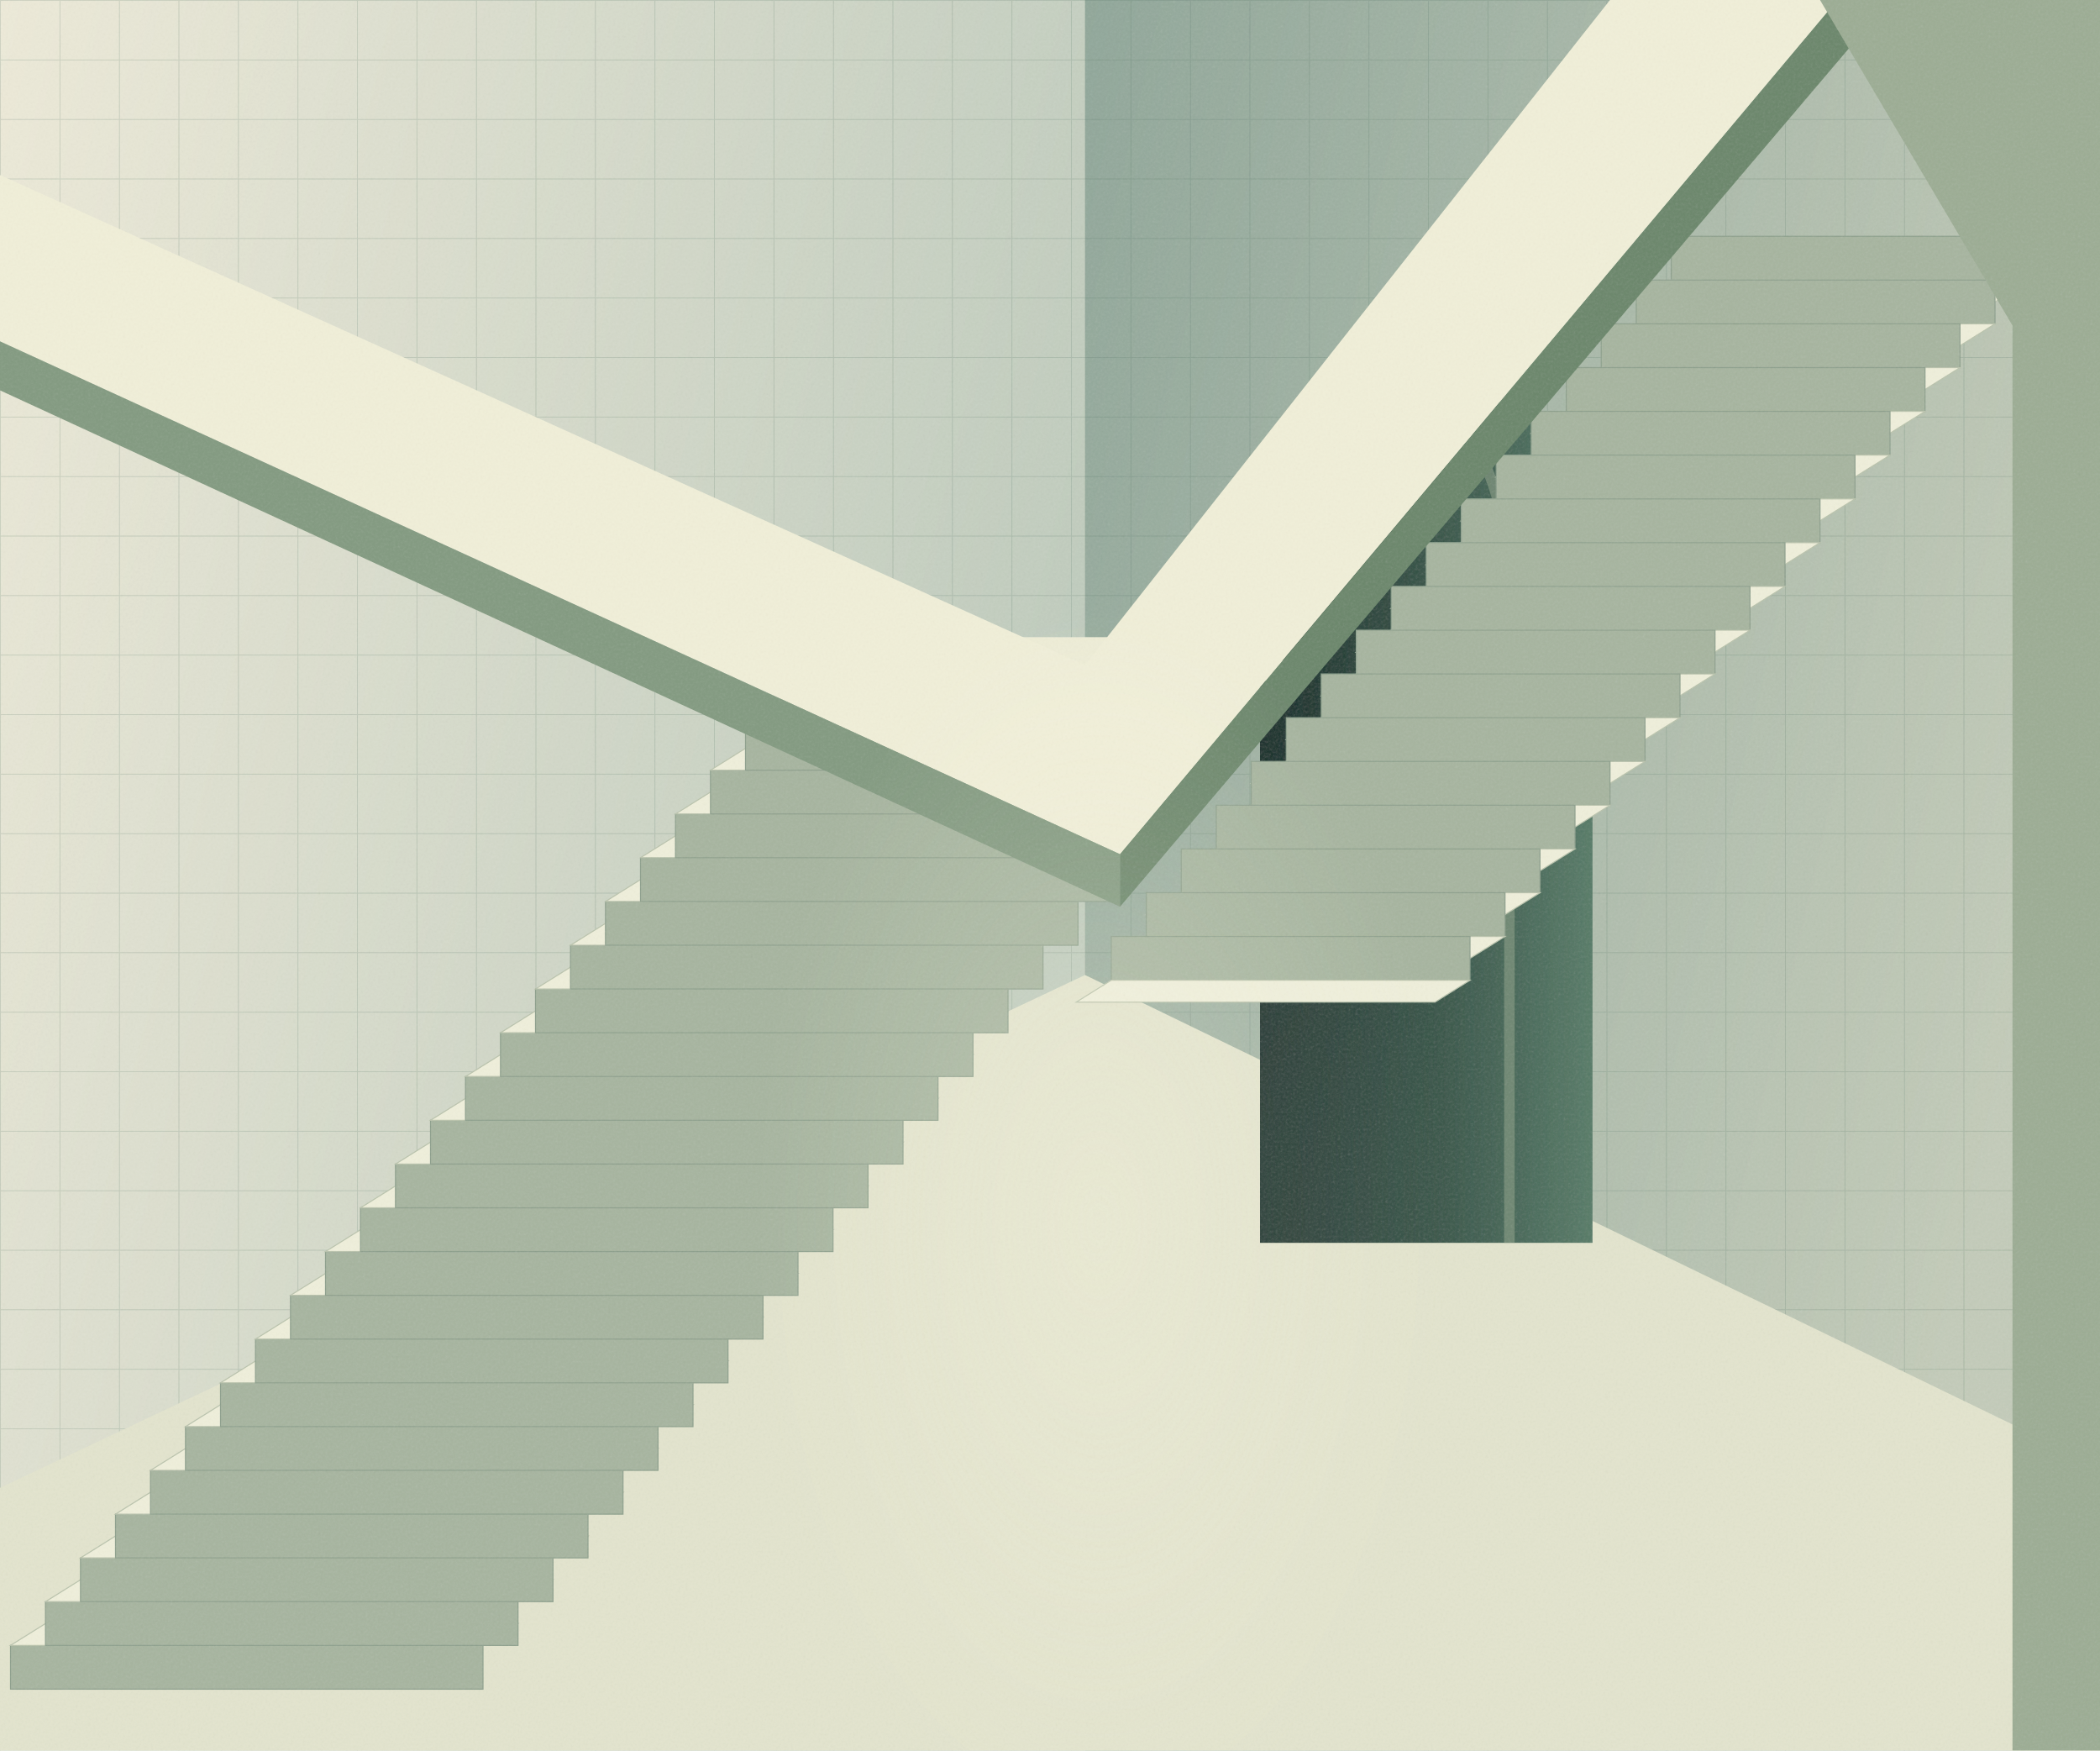
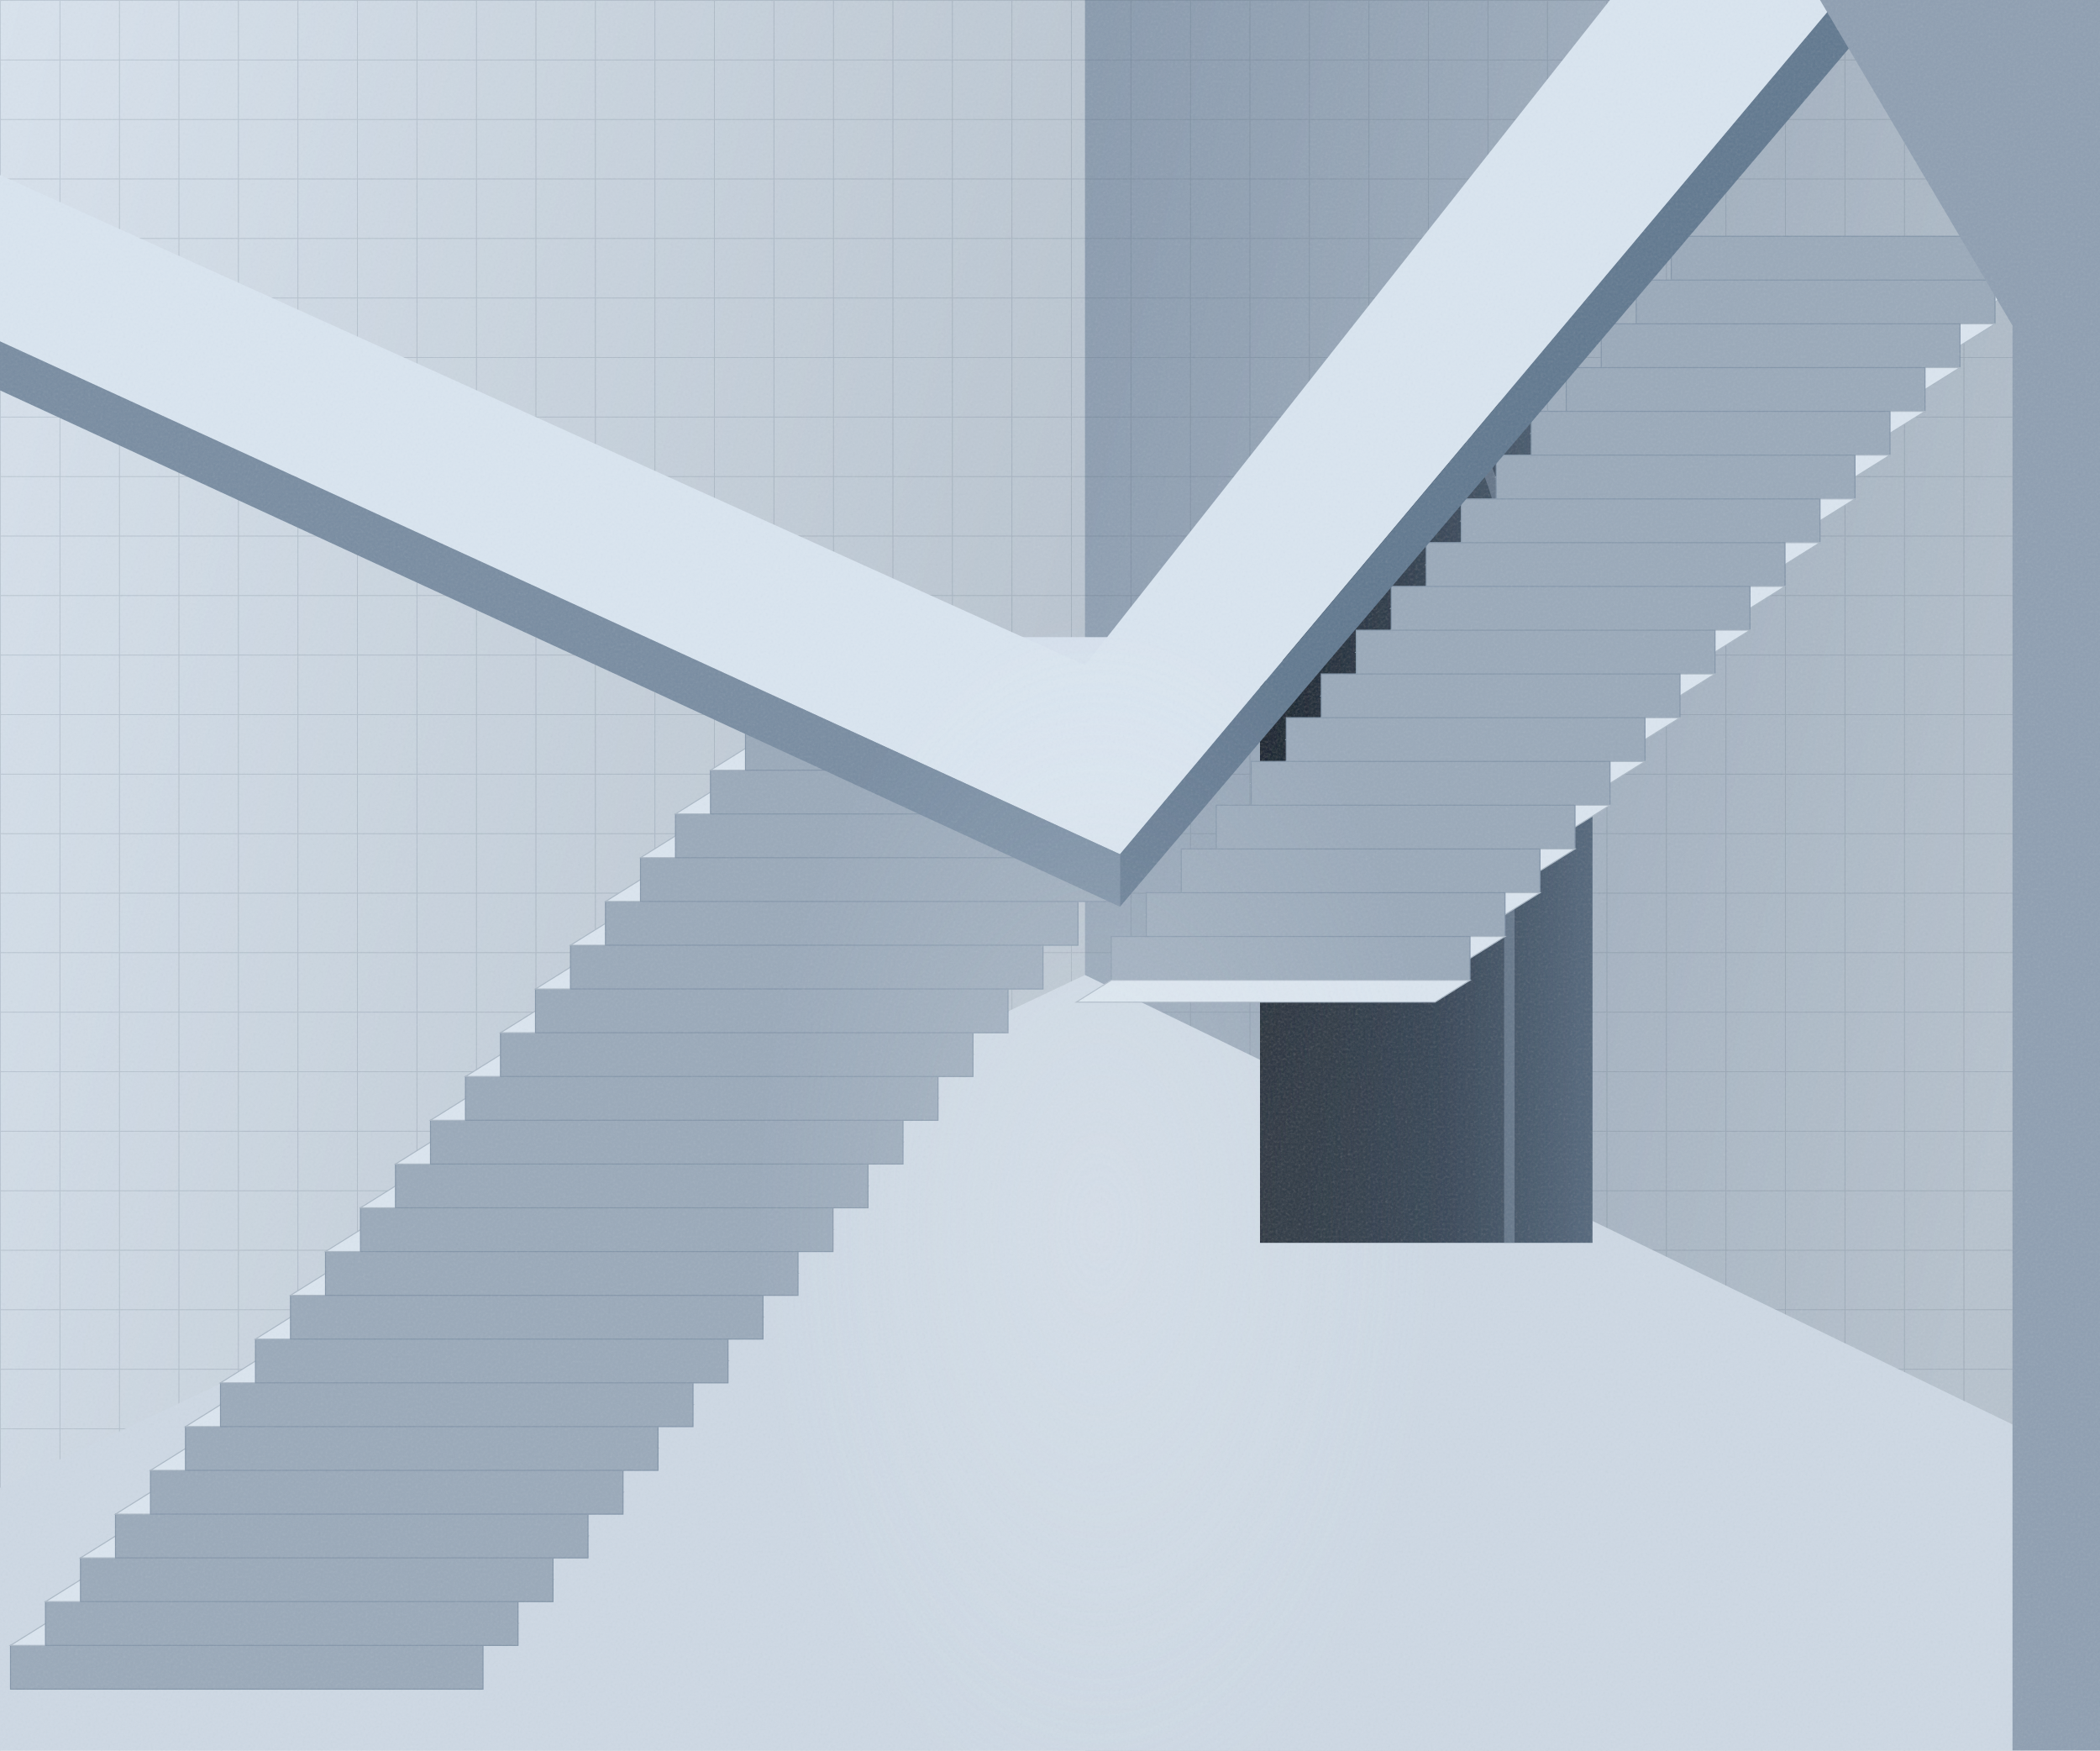
<svg xmlns="http://www.w3.org/2000/svg" viewBox="0 0 1200 1000">
  <defs>
    <linearGradient id="sky" x2="0" y2="1">
-       <stop stop-color="#cbdad2" />
-       <stop offset="1" stop-color="#f0e9d7" />
+       <stop stop-color="#cad2db" />
+       <stop offset="1" stop-color="#d8e3ef" />
    </linearGradient>
    <linearGradient id="wall" x2="1" y2=".4">
-       <stop stop-color="#ece9d8" />
-       <stop offset="1" stop-color="#bfcbbd" />
+       <stop stop-color="#d8e2ec" />
+       <stop offset="1" stop-color="#b9c4cf" />
    </linearGradient>
    <linearGradient id="side" x2="1" y2=".4">
-       <stop stop-color="#91a79a" />
-       <stop offset="1" stop-color="#c3cbb9" />
+       <stop stop-color="#8a9bae" />
+       <stop offset="1" stop-color="#b7c2cd" />
    </linearGradient>
    <linearGradient id="water" x2=".3" y2="1">
-       <stop stop-color="#508b7b" />
-       <stop offset=".5" stop-color="#8eb5a0" />
-       <stop offset="1" stop-color="#bad0b6" />
+       <stop stop-color="#506d8b" />
+       <stop offset=".5" stop-color="#8ea1b5" />
+       <stop offset="1" stop-color="#b6c3d0" />
    </linearGradient>
    <linearGradient id="dark" x2="1" y2="0">
-       <stop stop-color="#172e29" />
-       <stop offset="1" stop-color="#597c69" />
+       <stop stop-color="#17222e" />
+       <stop offset="1" stop-color="#576a7e" />
    </linearGradient>
    <linearGradient id="light" x2="0" y2="1">
-       <stop stop-color="#fffae3" stop-opacity=".85" />
-       <stop offset="1" stop-color="#fffae3" stop-opacity="0" />
+       <stop stop-color="#ebf1f7" stop-opacity=".85" />
+       <stop offset="1" stop-color="#ebf1f7" stop-opacity="0" />
    </linearGradient>
    <radialGradient id="glow">
-       <stop stop-color="#fffce7" stop-opacity=".75" />
-       <stop offset="1" stop-color="#fffce7" stop-opacity="0" />
+       <stop stop-color="#eef3f8" stop-opacity=".75" />
+       <stop offset="1" stop-color="#eef3f8" stop-opacity="0" />
    </radialGradient>
    <pattern id="tiles" width="34" height="34" patternUnits="userSpaceOnUse">
-       <path d="M34 0H0V34" fill="none" stroke="#516f60" stroke-opacity=".18" stroke-width="1" />
+       <path d="M34 0H0V34" fill="none" stroke="#4f5f71" stroke-opacity=".18" stroke-width="1" />
    </pattern>
    <pattern id="smalltiles" width="19" height="19" patternUnits="userSpaceOnUse">
-       <path d="M19 0H0V19" fill="none" stroke="#e3ead6" stroke-opacity=".3" stroke-width=".8" />
+       <path d="M19 0H0V19" fill="none" stroke="#d6e0ea" stroke-opacity=".3" stroke-width=".8" />
    </pattern>
    <filter id="grain">
      <feTurbulence type="fractalNoise" baseFrequency=".7" numOctaves="3" stitchTiles="stitch" />
      <feColorMatrix type="saturate" values="0" />
      <feComponentTransfer>
        <feFuncA type="linear" slope=".11" />
      </feComponentTransfer>
      <feBlend in="SourceGraphic" mode="soft-light" />
    </filter>
    <filter id="blur">
      <feGaussianBlur stdDeviation="22" />
    </filter>
    <clipPath id="pool">
      <path d="M385 583H1160L1105 1020H-160Z" />
    </clipPath>
  </defs>
  <g filter="url(#grain)">
-     <path fill="#c4cbb9" d="M0 0h1200v1000H0z" />
+     <path fill="#b7c2cd" d="M0 0h1200v1000H0z" />
    <path fill="url(#wall)" d="M0 0h620v1000H0z" />
    <path fill="url(#side)" d="M620 0h580v1000H620z" />
    <path fill="url(#tiles)" d="M0 0h1200v1000H0z" />
-     <path d="M0 850L620 557L1200 838V1000H0Z" fill="#e2e3cd" />
+     <path d="M0 850L620 557L1200 838V1000H0Z" fill="#cdd8e3" />
    <path d="M720 710V315a95 95 0 0 1 190 0V710Z" fill="url(#dark)" />
-     <path d="M862.5 710V322.6Q853 232 799.8 228" stroke="#9aaa90" stroke-width="6" fill="none" opacity=".5" />
-     <path d="M6 940h270v25h-270Z" fill="#a7b5a0" stroke="#8fa18e" stroke-width=".6" />
-     <path d="M6 940l20 -12.5h270l-20 12.5Z" fill="#eeeeda" stroke="#bac3ad" stroke-width=".6" />
-     <path d="M26 915h270v25h-270Z" fill="#a7b5a0" stroke="#8fa18e" stroke-width=".6" />
-     <path d="M26 915l20 -12.5h270l-20 12.5Z" fill="#eeeeda" stroke="#bac3ad" stroke-width=".6" />
-     <path d="M46 890h270v25h-270Z" fill="#a7b5a0" stroke="#8fa18e" stroke-width=".6" />
-     <path d="M46 890l20 -12.5h270l-20 12.5Z" fill="#eeeeda" stroke="#bac3ad" stroke-width=".6" />
-     <path d="M66 865h270v25h-270Z" fill="#a7b5a0" stroke="#8fa18e" stroke-width=".6" />
-     <path d="M66 865l20 -12.5h270l-20 12.5Z" fill="#eeeeda" stroke="#bac3ad" stroke-width=".6" />
-     <path d="M86 840h270v25h-270Z" fill="#a7b5a0" stroke="#8fa18e" stroke-width=".6" />
-     <path d="M86 840l20 -12.5h270l-20 12.5Z" fill="#eeeeda" stroke="#bac3ad" stroke-width=".6" />
-     <path d="M106 815h270v25h-270Z" fill="#a7b5a0" stroke="#8fa18e" stroke-width=".6" />
-     <path d="M106 815l20 -12.5h270l-20 12.5Z" fill="#eeeeda" stroke="#bac3ad" stroke-width=".6" />
-     <path d="M126 790h270v25h-270Z" fill="#a7b5a0" stroke="#8fa18e" stroke-width=".6" />
-     <path d="M126 790l20 -12.5h270l-20 12.5Z" fill="#eeeeda" stroke="#bac3ad" stroke-width=".6" />
-     <path d="M146 765h270v25h-270Z" fill="#a7b5a0" stroke="#8fa18e" stroke-width=".6" />
-     <path d="M146 765l20 -12.5h270l-20 12.5Z" fill="#eeeeda" stroke="#bac3ad" stroke-width=".6" />
-     <path d="M166 740h270v25h-270Z" fill="#a7b5a0" stroke="#8fa18e" stroke-width=".6" />
-     <path d="M166 740l20 -12.5h270l-20 12.5Z" fill="#eeeeda" stroke="#bac3ad" stroke-width=".6" />
-     <path d="M186 715h270v25h-270Z" fill="#a7b5a0" stroke="#8fa18e" stroke-width=".6" />
-     <path d="M186 715l20 -12.5h270l-20 12.5Z" fill="#eeeeda" stroke="#bac3ad" stroke-width=".6" />
-     <path d="M206 690h270v25h-270Z" fill="#a7b5a0" stroke="#8fa18e" stroke-width=".6" />
-     <path d="M206 690l20 -12.5h270l-20 12.5Z" fill="#eeeeda" stroke="#bac3ad" stroke-width=".6" />
-     <path d="M226 665h270v25h-270Z" fill="#a7b5a0" stroke="#8fa18e" stroke-width=".6" />
-     <path d="M226 665l20 -12.5h270l-20 12.5Z" fill="#eeeeda" stroke="#bac3ad" stroke-width=".6" />
-     <path d="M246 640h270v25h-270Z" fill="#a7b5a0" stroke="#8fa18e" stroke-width=".6" />
-     <path d="M246 640l20 -12.5h270l-20 12.5Z" fill="#eeeeda" stroke="#bac3ad" stroke-width=".6" />
-     <path d="M266 615h270v25h-270Z" fill="#a7b5a0" stroke="#8fa18e" stroke-width=".6" />
-     <path d="M266 615l20 -12.5h270l-20 12.5Z" fill="#eeeeda" stroke="#bac3ad" stroke-width=".6" />
-     <path d="M286 590h270v25h-270Z" fill="#a7b5a0" stroke="#8fa18e" stroke-width=".6" />
-     <path d="M286 590l20 -12.5h270l-20 12.5Z" fill="#eeeeda" stroke="#bac3ad" stroke-width=".6" />
-     <path d="M306 565h270v25h-270Z" fill="#a7b5a0" stroke="#8fa18e" stroke-width=".6" />
-     <path d="M306 565l20 -12.5h270l-20 12.5Z" fill="#eeeeda" stroke="#bac3ad" stroke-width=".6" />
-     <path d="M326 540h270v25h-270Z" fill="#a7b5a0" stroke="#8fa18e" stroke-width=".6" />
-     <path d="M326 540l20 -12.5h270l-20 12.5Z" fill="#eeeeda" stroke="#bac3ad" stroke-width=".6" />
-     <path d="M346 515h270v25h-270Z" fill="#a7b5a0" stroke="#8fa18e" stroke-width=".6" />
-     <path d="M346 515l20 -12.5h270l-20 12.5Z" fill="#eeeeda" stroke="#bac3ad" stroke-width=".6" />
-     <path d="M366 490h270v25h-270Z" fill="#a7b5a0" stroke="#8fa18e" stroke-width=".6" />
-     <path d="M366 490l20 -12.5h270l-20 12.5Z" fill="#eeeeda" stroke="#bac3ad" stroke-width=".6" />
-     <path d="M386 465h270v25h-270Z" fill="#a7b5a0" stroke="#8fa18e" stroke-width=".6" />
-     <path d="M386 465l20 -12.5h270l-20 12.5Z" fill="#eeeeda" stroke="#bac3ad" stroke-width=".6" />
-     <path d="M406 440h270v25h-270Z" fill="#a7b5a0" stroke="#8fa18e" stroke-width=".6" />
-     <path d="M406 440l20 -12.5h270l-20 12.5Z" fill="#eeeeda" stroke="#bac3ad" stroke-width=".6" />
-     <path d="M426 415h270v25h-270Z" fill="#a7b5a0" stroke="#8fa18e" stroke-width=".6" />
-     <path d="M426 415l20 -12.5h270l-20 12.5Z" fill="#eeeeda" stroke="#bac3ad" stroke-width=".6" />
-     <path d="M446 390h270v25h-270Z" fill="#a7b5a0" stroke="#8fa18e" stroke-width=".6" />
-     <path d="M446 390l20 -12.5h270l-20 12.5Z" fill="#eeeeda" stroke="#bac3ad" stroke-width=".6" />
-     <path d="M446 364h286v25H446Z" fill="#edecd6" />
+     <path d="M862.5 710V322.6Q853 232 799.8 228" stroke="#8b9caf" stroke-width="6" fill="none" opacity=".5" />
+     <path d="M6 940h270v25h-270Z" fill="#9baaba" stroke="#8597aa" stroke-width=".6" />
+     <path d="M6 940l20 -12.5h270l-20 12.5Z" fill="#dae4ee" stroke="#abb8c5" stroke-width=".6" />
+     <path d="M26 915h270v25h-270Z" fill="#9baaba" stroke="#8597aa" stroke-width=".6" />
+     <path d="M26 915l20 -12.5h270l-20 12.5Z" fill="#dae4ee" stroke="#abb8c5" stroke-width=".6" />
+     <path d="M46 890h270v25h-270Z" fill="#9baaba" stroke="#8597aa" stroke-width=".6" />
+     <path d="M46 890l20 -12.5h270l-20 12.5Z" fill="#dae4ee" stroke="#abb8c5" stroke-width=".6" />
+     <path d="M66 865h270v25h-270Z" fill="#9baaba" stroke="#8597aa" stroke-width=".6" />
+     <path d="M66 865l20 -12.5h270l-20 12.5Z" fill="#dae4ee" stroke="#abb8c5" stroke-width=".6" />
+     <path d="M86 840h270v25h-270Z" fill="#9baaba" stroke="#8597aa" stroke-width=".6" />
+     <path d="M86 840l20 -12.5h270l-20 12.5Z" fill="#dae4ee" stroke="#abb8c5" stroke-width=".6" />
+     <path d="M106 815h270v25h-270Z" fill="#9baaba" stroke="#8597aa" stroke-width=".6" />
+     <path d="M106 815l20 -12.5h270l-20 12.5Z" fill="#dae4ee" stroke="#abb8c5" stroke-width=".6" />
+     <path d="M126 790h270v25h-270Z" fill="#9baaba" stroke="#8597aa" stroke-width=".6" />
+     <path d="M126 790l20 -12.5h270l-20 12.5Z" fill="#dae4ee" stroke="#abb8c5" stroke-width=".6" />
+     <path d="M146 765h270v25h-270Z" fill="#9baaba" stroke="#8597aa" stroke-width=".6" />
+     <path d="M146 765l20 -12.5h270l-20 12.5Z" fill="#dae4ee" stroke="#abb8c5" stroke-width=".6" />
+     <path d="M166 740h270v25h-270Z" fill="#9baaba" stroke="#8597aa" stroke-width=".6" />
+     <path d="M166 740l20 -12.5h270l-20 12.5Z" fill="#dae4ee" stroke="#abb8c5" stroke-width=".6" />
+     <path d="M186 715h270v25h-270Z" fill="#9baaba" stroke="#8597aa" stroke-width=".6" />
+     <path d="M186 715l20 -12.5h270l-20 12.5Z" fill="#dae4ee" stroke="#abb8c5" stroke-width=".6" />
+     <path d="M206 690h270v25h-270Z" fill="#9baaba" stroke="#8597aa" stroke-width=".6" />
+     <path d="M206 690l20 -12.5h270l-20 12.5Z" fill="#dae4ee" stroke="#abb8c5" stroke-width=".6" />
+     <path d="M226 665h270v25h-270Z" fill="#9baaba" stroke="#8597aa" stroke-width=".6" />
+     <path d="M226 665l20 -12.5h270l-20 12.5Z" fill="#dae4ee" stroke="#abb8c5" stroke-width=".6" />
+     <path d="M246 640h270v25h-270Z" fill="#9baaba" stroke="#8597aa" stroke-width=".6" />
+     <path d="M246 640l20 -12.5h270l-20 12.5Z" fill="#dae4ee" stroke="#abb8c5" stroke-width=".6" />
+     <path d="M266 615h270v25h-270Z" fill="#9baaba" stroke="#8597aa" stroke-width=".6" />
+     <path d="M266 615l20 -12.5h270l-20 12.5Z" fill="#dae4ee" stroke="#abb8c5" stroke-width=".6" />
+     <path d="M286 590h270v25h-270Z" fill="#9baaba" stroke="#8597aa" stroke-width=".6" />
+     <path d="M286 590l20 -12.5h270l-20 12.5Z" fill="#dae4ee" stroke="#abb8c5" stroke-width=".6" />
+     <path d="M306 565h270v25h-270Z" fill="#9baaba" stroke="#8597aa" stroke-width=".6" />
+     <path d="M306 565l20 -12.5h270l-20 12.5Z" fill="#dae4ee" stroke="#abb8c5" stroke-width=".6" />
+     <path d="M326 540h270v25h-270Z" fill="#9baaba" stroke="#8597aa" stroke-width=".6" />
+     <path d="M326 540l20 -12.5h270l-20 12.5Z" fill="#dae4ee" stroke="#abb8c5" stroke-width=".6" />
+     <path d="M346 515h270v25h-270Z" fill="#9baaba" stroke="#8597aa" stroke-width=".6" />
+     <path d="M346 515l20 -12.5h270l-20 12.5Z" fill="#dae4ee" stroke="#abb8c5" stroke-width=".6" />
+     <path d="M366 490h270v25h-270Z" fill="#9baaba" stroke="#8597aa" stroke-width=".6" />
+     <path d="M366 490l20 -12.5h270l-20 12.5Z" fill="#dae4ee" stroke="#abb8c5" stroke-width=".6" />
+     <path d="M386 465h270v25h-270Z" fill="#9baaba" stroke="#8597aa" stroke-width=".6" />
+     <path d="M386 465l20 -12.5h270l-20 12.5Z" fill="#dae4ee" stroke="#abb8c5" stroke-width=".6" />
+     <path d="M406 440h270v25h-270Z" fill="#9baaba" stroke="#8597aa" stroke-width=".6" />
+     <path d="M406 440l20 -12.5h270l-20 12.5Z" fill="#dae4ee" stroke="#abb8c5" stroke-width=".6" />
+     <path d="M426 415h270v25h-270Z" fill="#9baaba" stroke="#8597aa" stroke-width=".6" />
+     <path d="M426 415l20 -12.5h270l-20 12.5Z" fill="#dae4ee" stroke="#abb8c5" stroke-width=".6" />
+     <path d="M446 390h270v25h-270Z" fill="#9baaba" stroke="#8597aa" stroke-width=".6" />
+     <path d="M446 390l20 -12.5h270l-20 12.5Z" fill="#dae4ee" stroke="#abb8c5" stroke-width=".6" />
+     <path d="M446 364h286v25H446Z" fill="#d6e1ed" />
    <g transform="translate(1160 160) rotate(180)">
-       <path d="M0 0h205v25h-205Z" fill="#a7b5a0" stroke="#8fa18e" stroke-width=".6" />
-       <path d="M0 0l20 -12.5h205l-20 12.5Z" fill="#eeeeda" stroke="#bac3ad" stroke-width=".6" />
-       <path d="M20 -25h205v25h-205Z" fill="#a7b5a0" stroke="#8fa18e" stroke-width=".6" />
-       <path d="M20 -25l20 -12.5h205l-20 12.5Z" fill="#eeeeda" stroke="#bac3ad" stroke-width=".6" />
-       <path d="M40 -50h205v25h-205Z" fill="#a7b5a0" stroke="#8fa18e" stroke-width=".6" />
-       <path d="M40 -50l20 -12.5h205l-20 12.5Z" fill="#eeeeda" stroke="#bac3ad" stroke-width=".6" />
-       <path d="M60 -75h205v25h-205Z" fill="#a7b5a0" stroke="#8fa18e" stroke-width=".6" />
-       <path d="M60 -75l20 -12.5h205l-20 12.5Z" fill="#eeeeda" stroke="#bac3ad" stroke-width=".6" />
-       <path d="M80 -100h205v25h-205Z" fill="#a7b5a0" stroke="#8fa18e" stroke-width=".6" />
-       <path d="M80 -100l20 -12.5h205l-20 12.5Z" fill="#eeeeda" stroke="#bac3ad" stroke-width=".6" />
-       <path d="M100 -125h205v25h-205Z" fill="#a7b5a0" stroke="#8fa18e" stroke-width=".6" />
-       <path d="M100 -125l20 -12.5h205l-20 12.5Z" fill="#eeeeda" stroke="#bac3ad" stroke-width=".6" />
-       <path d="M120 -150h205v25h-205Z" fill="#a7b5a0" stroke="#8fa18e" stroke-width=".6" />
-       <path d="M120 -150l20 -12.5h205l-20 12.5Z" fill="#eeeeda" stroke="#bac3ad" stroke-width=".6" />
-       <path d="M140 -175h205v25h-205Z" fill="#a7b5a0" stroke="#8fa18e" stroke-width=".6" />
-       <path d="M140 -175l20 -12.5h205l-20 12.5Z" fill="#eeeeda" stroke="#bac3ad" stroke-width=".6" />
-       <path d="M160 -200h205v25h-205Z" fill="#a7b5a0" stroke="#8fa18e" stroke-width=".6" />
-       <path d="M160 -200l20 -12.5h205l-20 12.5Z" fill="#eeeeda" stroke="#bac3ad" stroke-width=".6" />
-       <path d="M180 -225h205v25h-205Z" fill="#a7b5a0" stroke="#8fa18e" stroke-width=".6" />
-       <path d="M180 -225l20 -12.5h205l-20 12.5Z" fill="#eeeeda" stroke="#bac3ad" stroke-width=".6" />
-       <path d="M200 -250h205v25h-205Z" fill="#a7b5a0" stroke="#8fa18e" stroke-width=".6" />
-       <path d="M200 -250l20 -12.5h205l-20 12.5Z" fill="#eeeeda" stroke="#bac3ad" stroke-width=".6" />
-       <path d="M220 -275h205v25h-205Z" fill="#a7b5a0" stroke="#8fa18e" stroke-width=".6" />
-       <path d="M220 -275l20 -12.5h205l-20 12.5Z" fill="#eeeeda" stroke="#bac3ad" stroke-width=".6" />
-       <path d="M240 -300h205v25h-205Z" fill="#a7b5a0" stroke="#8fa18e" stroke-width=".6" />
-       <path d="M240 -300l20 -12.5h205l-20 12.5Z" fill="#eeeeda" stroke="#bac3ad" stroke-width=".6" />
-       <path d="M260 -325h205v25h-205Z" fill="#a7b5a0" stroke="#8fa18e" stroke-width=".6" />
-       <path d="M260 -325l20 -12.5h205l-20 12.5Z" fill="#eeeeda" stroke="#bac3ad" stroke-width=".6" />
-       <path d="M280 -350h205v25h-205Z" fill="#a7b5a0" stroke="#8fa18e" stroke-width=".6" />
-       <path d="M280 -350l20 -12.5h205l-20 12.5Z" fill="#eeeeda" stroke="#bac3ad" stroke-width=".6" />
-       <path d="M300 -375h205v25h-205Z" fill="#a7b5a0" stroke="#8fa18e" stroke-width=".6" />
-       <path d="M300 -375l20 -12.5h205l-20 12.5Z" fill="#eeeeda" stroke="#bac3ad" stroke-width=".6" />
-       <path d="M320 -400h205v25h-205Z" fill="#a7b5a0" stroke="#8fa18e" stroke-width=".6" />
-       <path d="M320 -400l20 -12.5h205l-20 12.5Z" fill="#eeeeda" stroke="#bac3ad" stroke-width=".6" />
+       <path d="M0 0h205v25h-205Z" fill="#9baaba" stroke="#8597aa" stroke-width=".6" />
+       <path d="M0 0l20 -12.5h205l-20 12.5Z" fill="#dae4ee" stroke="#abb8c5" stroke-width=".6" />
+       <path d="M20 -25h205v25h-205Z" fill="#9baaba" stroke="#8597aa" stroke-width=".6" />
+       <path d="M20 -25l20 -12.5h205l-20 12.5Z" fill="#dae4ee" stroke="#abb8c5" stroke-width=".6" />
+       <path d="M40 -50h205v25h-205Z" fill="#9baaba" stroke="#8597aa" stroke-width=".6" />
+       <path d="M40 -50l20 -12.5h205l-20 12.5Z" fill="#dae4ee" stroke="#abb8c5" stroke-width=".6" />
+       <path d="M60 -75h205v25h-205Z" fill="#9baaba" stroke="#8597aa" stroke-width=".6" />
+       <path d="M60 -75l20 -12.5h205l-20 12.5Z" fill="#dae4ee" stroke="#abb8c5" stroke-width=".6" />
+       <path d="M80 -100h205v25h-205Z" fill="#9baaba" stroke="#8597aa" stroke-width=".6" />
+       <path d="M80 -100l20 -12.5h205l-20 12.5Z" fill="#dae4ee" stroke="#abb8c5" stroke-width=".6" />
+       <path d="M100 -125h205v25h-205Z" fill="#9baaba" stroke="#8597aa" stroke-width=".6" />
+       <path d="M100 -125l20 -12.5h205l-20 12.5Z" fill="#dae4ee" stroke="#abb8c5" stroke-width=".6" />
+       <path d="M120 -150h205v25h-205Z" fill="#9baaba" stroke="#8597aa" stroke-width=".6" />
+       <path d="M120 -150l20 -12.5h205l-20 12.5Z" fill="#dae4ee" stroke="#abb8c5" stroke-width=".6" />
+       <path d="M140 -175h205v25h-205Z" fill="#9baaba" stroke="#8597aa" stroke-width=".6" />
+       <path d="M140 -175l20 -12.5h205l-20 12.5Z" fill="#dae4ee" stroke="#abb8c5" stroke-width=".6" />
+       <path d="M160 -200h205v25h-205Z" fill="#9baaba" stroke="#8597aa" stroke-width=".6" />
+       <path d="M160 -200l20 -12.5h205l-20 12.5Z" fill="#dae4ee" stroke="#abb8c5" stroke-width=".6" />
+       <path d="M180 -225h205v25h-205Z" fill="#9baaba" stroke="#8597aa" stroke-width=".6" />
+       <path d="M180 -225l20 -12.5h205l-20 12.5Z" fill="#dae4ee" stroke="#abb8c5" stroke-width=".6" />
+       <path d="M200 -250h205v25h-205Z" fill="#9baaba" stroke="#8597aa" stroke-width=".6" />
+       <path d="M200 -250l20 -12.5h205l-20 12.5Z" fill="#dae4ee" stroke="#abb8c5" stroke-width=".6" />
+       <path d="M220 -275h205v25h-205Z" fill="#9baaba" stroke="#8597aa" stroke-width=".6" />
+       <path d="M220 -275l20 -12.5h205l-20 12.5Z" fill="#dae4ee" stroke="#abb8c5" stroke-width=".6" />
+       <path d="M240 -300h205v25h-205Z" fill="#9baaba" stroke="#8597aa" stroke-width=".6" />
+       <path d="M240 -300l20 -12.5h205l-20 12.5Z" fill="#dae4ee" stroke="#abb8c5" stroke-width=".6" />
+       <path d="M260 -325h205v25h-205Z" fill="#9baaba" stroke="#8597aa" stroke-width=".6" />
+       <path d="M260 -325l20 -12.5h205l-20 12.5Z" fill="#dae4ee" stroke="#abb8c5" stroke-width=".6" />
+       <path d="M280 -350h205v25h-205Z" fill="#9baaba" stroke="#8597aa" stroke-width=".6" />
+       <path d="M280 -350l20 -12.5h205l-20 12.5Z" fill="#dae4ee" stroke="#abb8c5" stroke-width=".6" />
+       <path d="M300 -375h205v25h-205Z" fill="#9baaba" stroke="#8597aa" stroke-width=".6" />
+       <path d="M300 -375l20 -12.5h205l-20 12.5Z" fill="#dae4ee" stroke="#abb8c5" stroke-width=".6" />
+       <path d="M320 -400h205v25h-205Z" fill="#9baaba" stroke="#8597aa" stroke-width=".6" />
+       <path d="M320 -400l20 -12.5h205l-20 12.5Z" fill="#dae4ee" stroke="#abb8c5" stroke-width=".6" />
    </g>
-     <path d="M0 100L620 380L920 0H1050L640 488L0 195Z" fill="#f0eed8" />
-     <path d="M0 195L640 488V518L0 223Z" fill="#849b82" />
-     <path d="M640 488L1050 0h30L640 518Z" fill="#6d886d" />
-     <path d="M1040 0h160v1000h-50V186Z" fill="#9dad95" />
+     <path d="M0 100L620 380L920 0H1050L640 488L0 195Z" fill="#d9e4ef" />
+     <path d="M0 195L640 488V518L0 223Z" fill="#7a8ea3" />
+     <path d="M640 488L1050 0h30L640 518Z" fill="#647a91" />
+     <path d="M1040 0h160v1000h-50V186Z" fill="#90a0b2" />
    <ellipse cx="628" cy="700" rx="200" ry="360" fill="url(#glow)" opacity=".3" />
  </g>
</svg>
